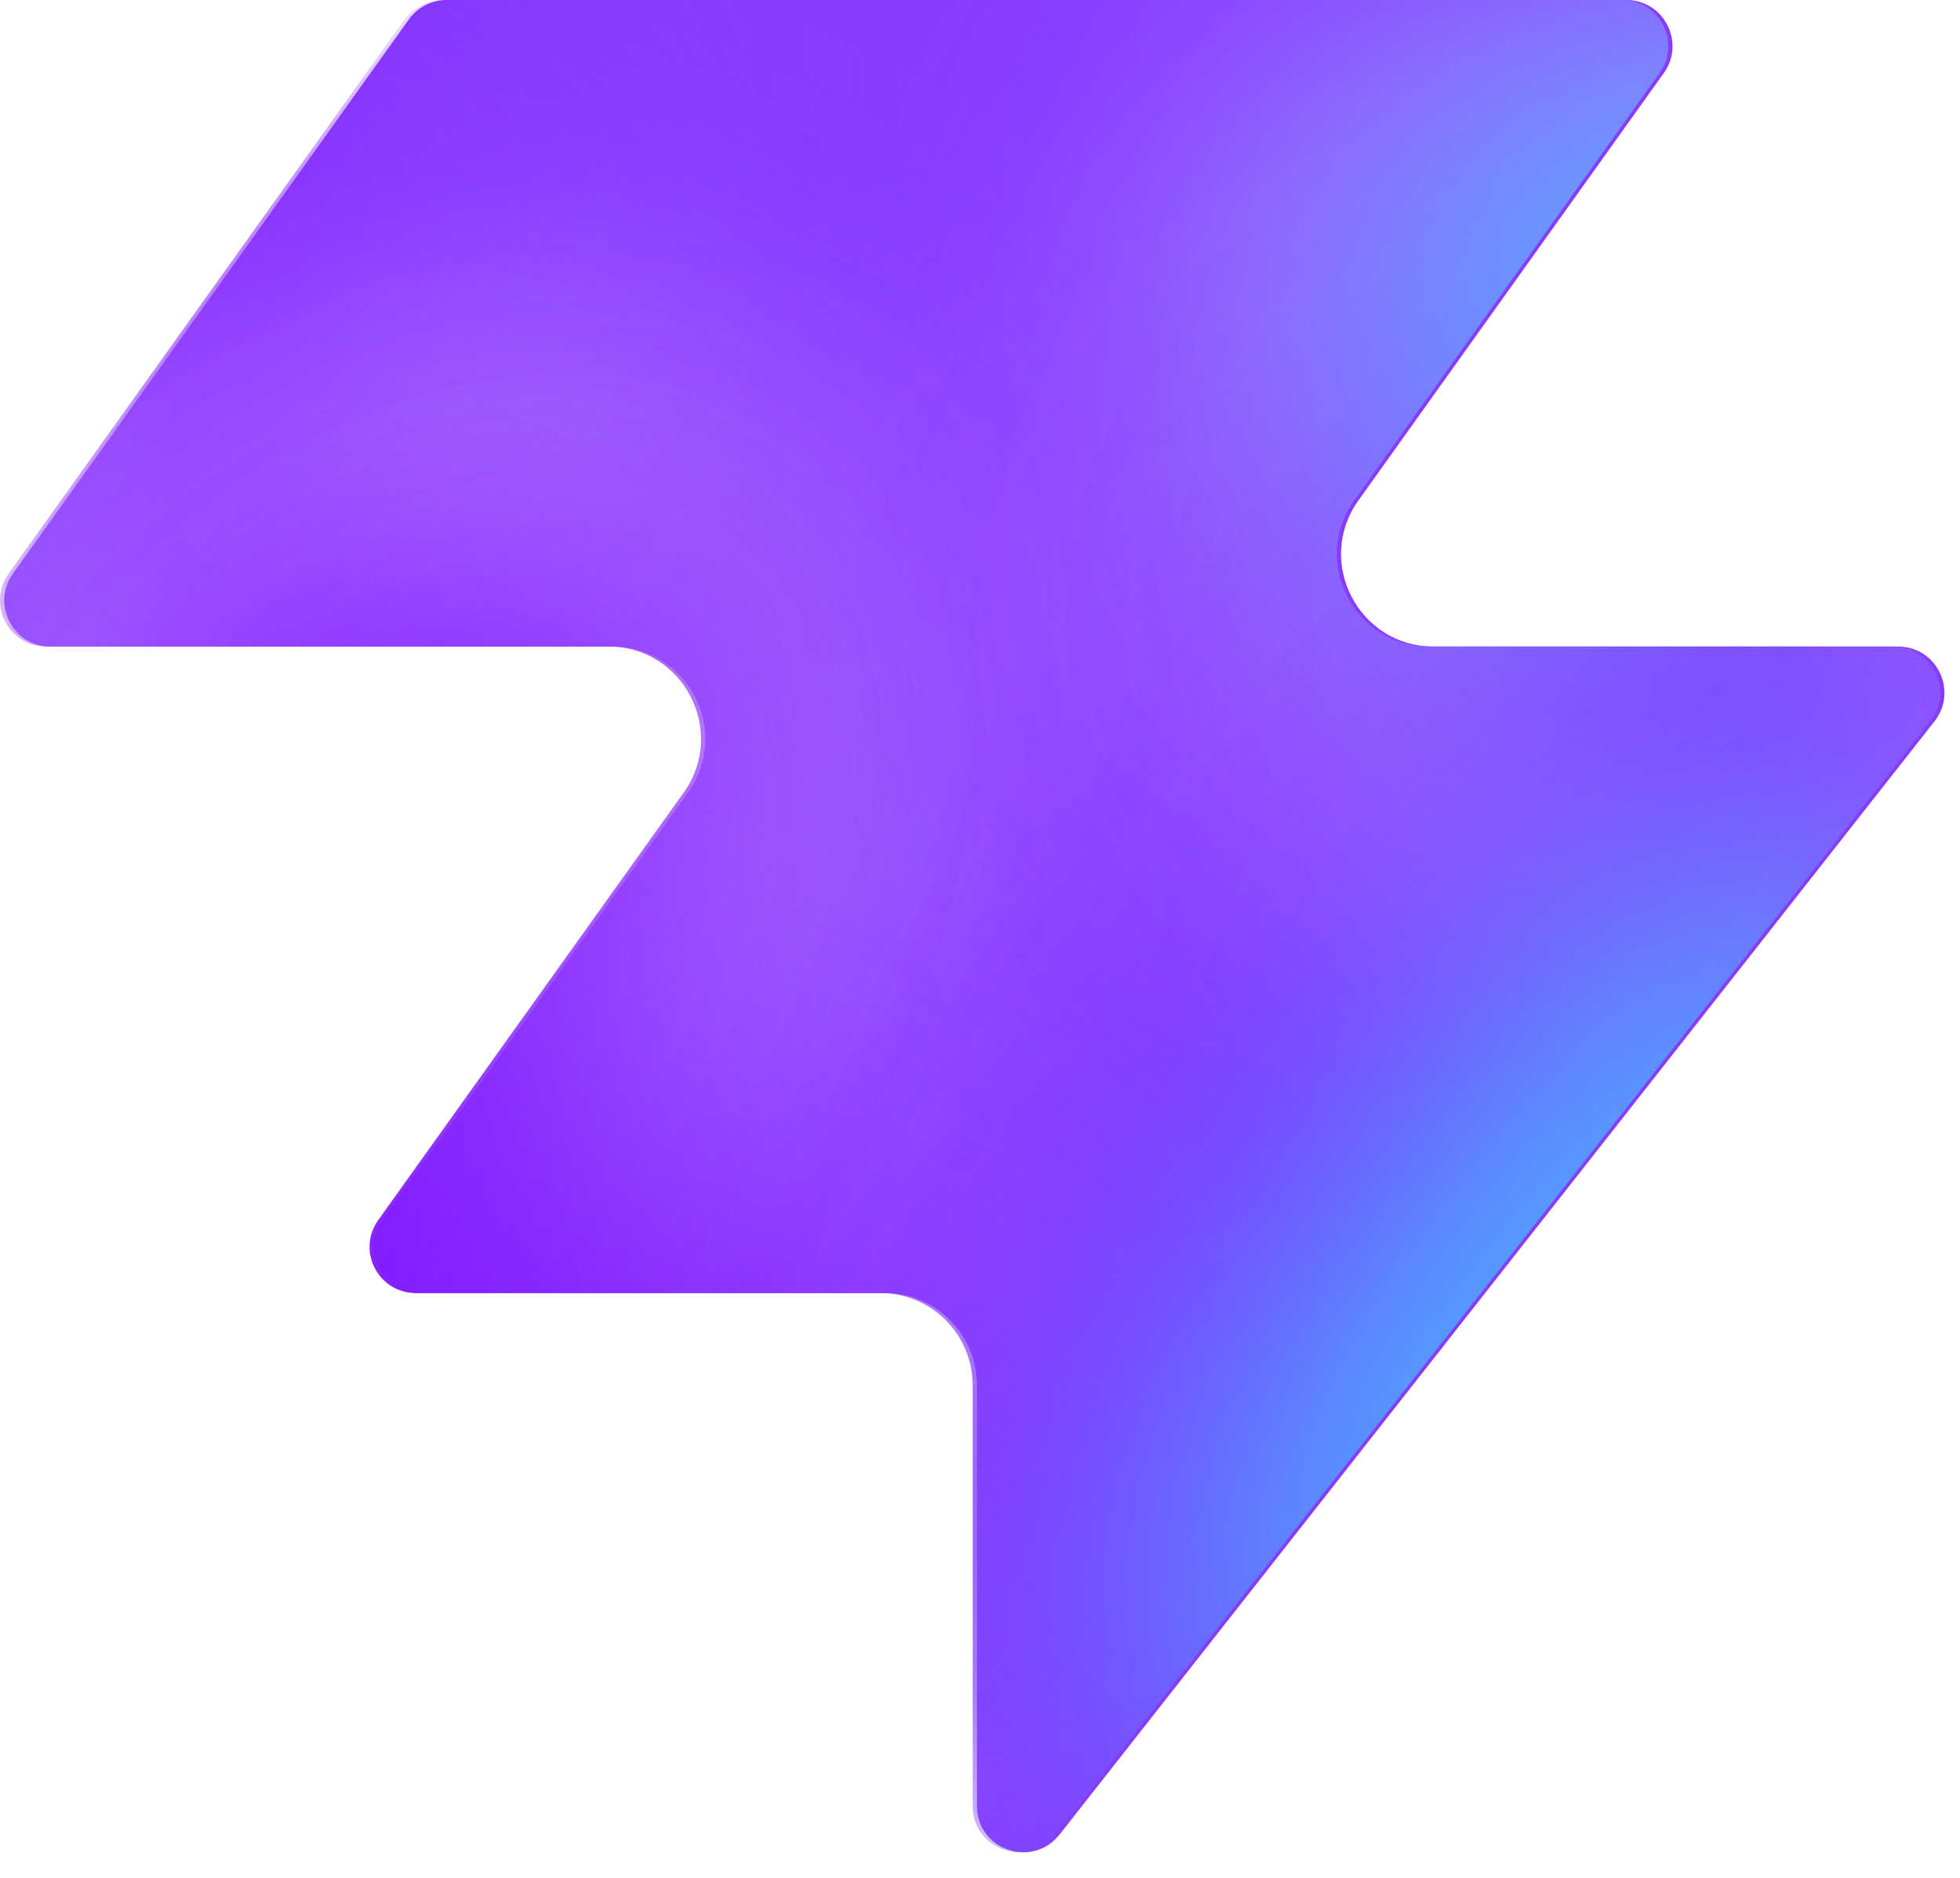
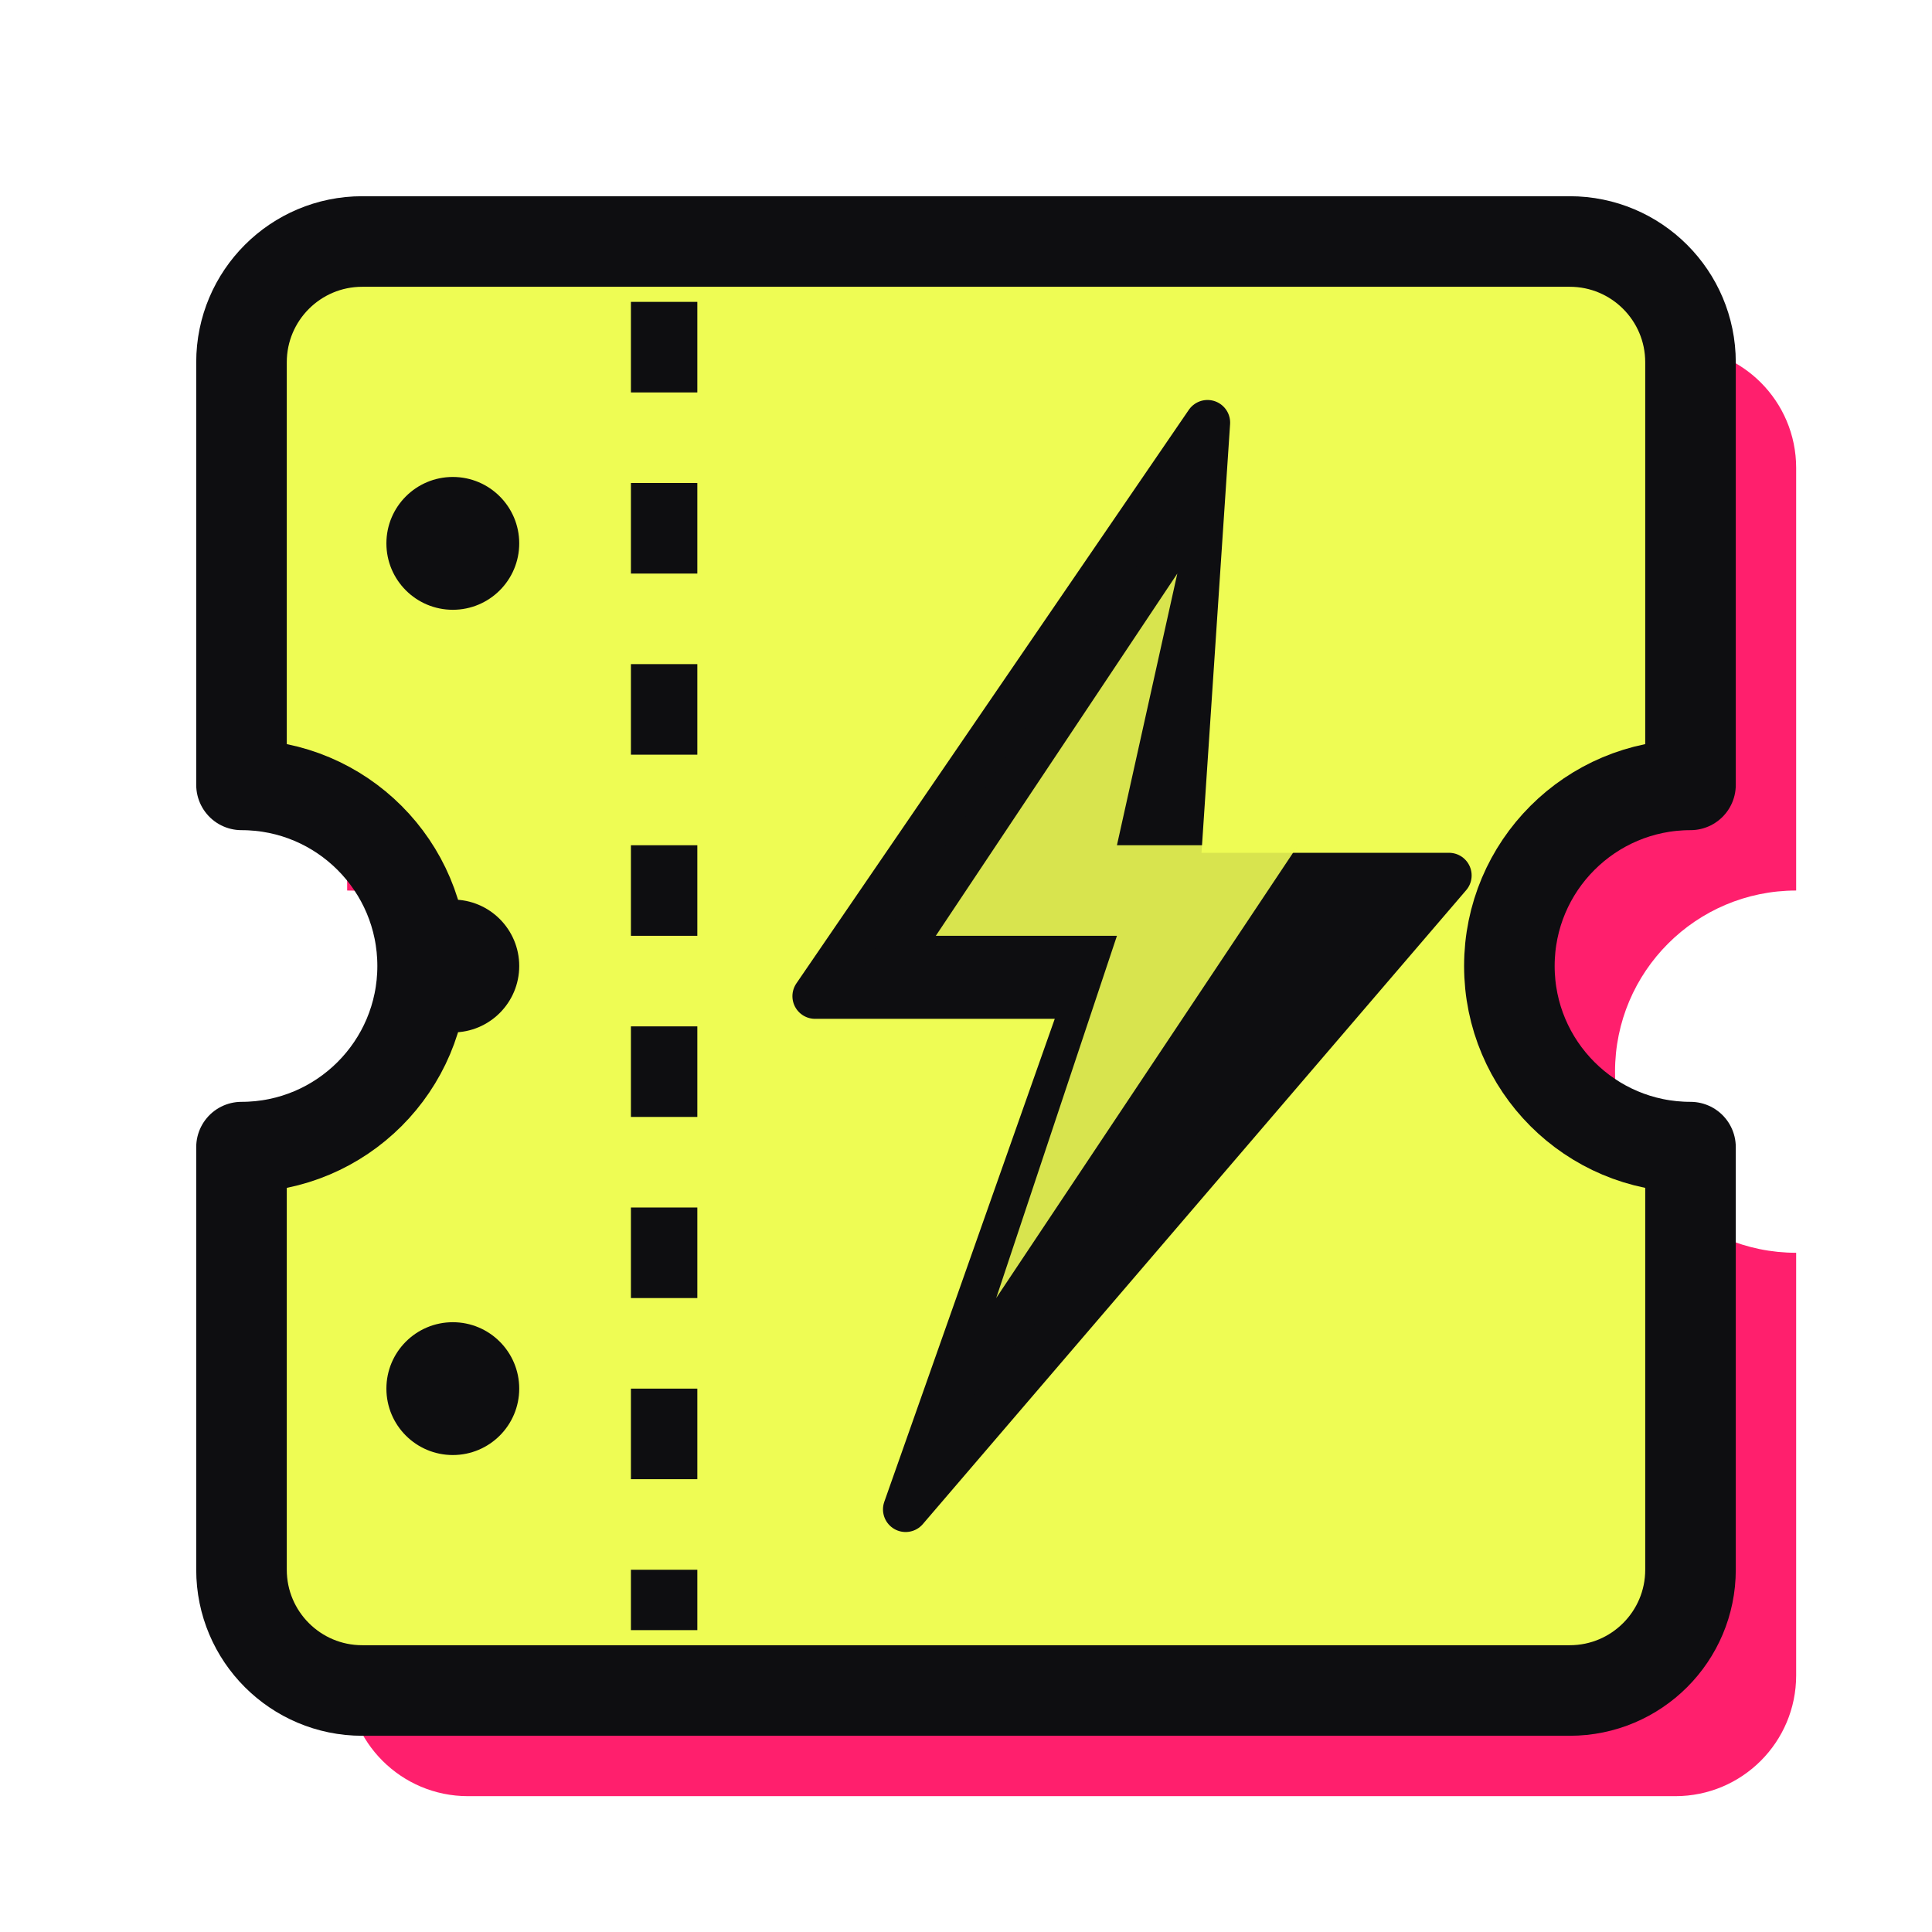
- <svg xmlns="http://www.w3.org/2000/svg" width="48" height="46" fill="none" viewBox="0 0 48 46">
-   <path fill="#863bff" d="M25.946 44.938c-.664.845-2.021.375-2.021-.698V33.937a2.26 2.26 0 0 0-2.262-2.262H10.287c-.92 0-1.456-1.04-.92-1.788l7.48-10.471c1.07-1.497 0-3.578-1.842-3.578H1.237c-.92 0-1.456-1.04-.92-1.788L10.013.474c.214-.297.556-.474.92-.474h28.894c.92 0 1.456 1.04.92 1.788l-7.48 10.471c-1.07 1.498 0 3.579 1.842 3.579h11.377c.943 0 1.473 1.088.89 1.83L25.947 44.94z" style="fill:#863bff;fill:color(display-p3 .525 .23 1);fill-opacity:1" />
-   <mask id="a" width="48" height="46" x="0" y="0" maskUnits="userSpaceOnUse" style="mask-type:alpha">
-     <path fill="#000" d="M25.842 44.938c-.664.844-2.021.375-2.021-.698V33.937a2.26 2.26 0 0 0-2.262-2.262H10.183c-.92 0-1.456-1.04-.92-1.788l7.48-10.471c1.07-1.498 0-3.579-1.842-3.579H1.133c-.92 0-1.456-1.04-.92-1.787L9.91.473c.214-.297.556-.474.92-.474h28.894c.92 0 1.456 1.04.92 1.788l-7.48 10.471c-1.07 1.498 0 3.578 1.842 3.578h11.377c.943 0 1.473 1.088.89 1.832L25.843 44.94z" style="fill:#000;fill-opacity:1" />
-   </mask>
-   <g mask="url(#a)">
-     <g filter="url(#b)">
-       <ellipse cx="5.508" cy="14.704" fill="#ede6ff" rx="5.508" ry="14.704" style="fill:#ede6ff;fill:color(display-p3 .927 .903 1);fill-opacity:1" transform="matrix(.00324 1 1 -.00324 -4.47 31.516)" />
-     </g>
-     <g filter="url(#c)">
-       <ellipse cx="10.399" cy="29.851" fill="#ede6ff" rx="10.399" ry="29.851" style="fill:#ede6ff;fill:color(display-p3 .927 .903 1);fill-opacity:1" transform="matrix(.00324 1 1 -.00324 -39.328 7.883)" />
-     </g>
-     <g filter="url(#d)">
-       <ellipse cx="5.508" cy="30.487" fill="#7e14ff" rx="5.508" ry="30.487" style="fill:#7e14ff;fill:color(display-p3 .492 .077 1);fill-opacity:1" transform="rotate(89.814 -25.913 -14.639)scale(1 -1)" />
-     </g>
-     <g filter="url(#e)">
-       <ellipse cx="5.508" cy="30.599" fill="#7e14ff" rx="5.508" ry="30.599" style="fill:#7e14ff;fill:color(display-p3 .492 .077 1);fill-opacity:1" transform="rotate(89.814 -32.644 -3.334)scale(1 -1)" />
-     </g>
-     <g filter="url(#f)">
-       <ellipse cx="5.508" cy="30.599" fill="#7e14ff" rx="5.508" ry="30.599" style="fill:#7e14ff;fill:color(display-p3 .492 .077 1);fill-opacity:1" transform="matrix(.00324 1 1 -.00324 -34.34 30.47)" />
-     </g>
-     <g filter="url(#g)">
-       <ellipse cx="14.072" cy="22.078" fill="#ede6ff" rx="14.072" ry="22.078" style="fill:#ede6ff;fill:color(display-p3 .927 .903 1);fill-opacity:1" transform="rotate(93.35 24.506 48.493)scale(-1 1)" />
-     </g>
-     <g filter="url(#h)">
-       <ellipse cx="3.47" cy="21.501" fill="#7e14ff" rx="3.47" ry="21.501" style="fill:#7e14ff;fill:color(display-p3 .492 .077 1);fill-opacity:1" transform="rotate(89.009 28.708 47.59)scale(-1 1)" />
-     </g>
-     <g filter="url(#i)">
-       <ellipse cx="3.47" cy="21.501" fill="#7e14ff" rx="3.47" ry="21.501" style="fill:#7e14ff;fill:color(display-p3 .492 .077 1);fill-opacity:1" transform="rotate(89.009 28.708 47.59)scale(-1 1)" />
-     </g>
-     <g filter="url(#j)">
-       <ellipse cx=".387" cy="8.972" fill="#7e14ff" rx="4.407" ry="29.108" style="fill:#7e14ff;fill:color(display-p3 .492 .077 1);fill-opacity:1" transform="rotate(39.51 .387 8.972)" />
-     </g>
-     <g filter="url(#k)">
-       <ellipse cx="47.523" cy="-6.092" fill="#7e14ff" rx="4.407" ry="29.108" style="fill:#7e14ff;fill:color(display-p3 .492 .077 1);fill-opacity:1" transform="rotate(37.892 47.523 -6.092)" />
-     </g>
-     <g filter="url(#l)">
-       <ellipse cx="41.412" cy="6.333" fill="#47bfff" rx="5.971" ry="9.665" style="fill:#47bfff;fill:color(display-p3 .28 .748 1);fill-opacity:1" transform="rotate(37.892 41.412 6.333)" />
-     </g>
-     <g filter="url(#m)">
-       <ellipse cx="-1.879" cy="38.332" fill="#7e14ff" rx="4.407" ry="29.108" style="fill:#7e14ff;fill:color(display-p3 .492 .077 1);fill-opacity:1" transform="rotate(37.892 -1.88 38.332)" />
-     </g>
-     <g filter="url(#n)">
-       <ellipse cx="-1.879" cy="38.332" fill="#7e14ff" rx="4.407" ry="29.108" style="fill:#7e14ff;fill:color(display-p3 .492 .077 1);fill-opacity:1" transform="rotate(37.892 -1.88 38.332)" />
-     </g>
-     <g filter="url(#o)">
-       <ellipse cx="35.651" cy="29.907" fill="#7e14ff" rx="4.407" ry="29.108" style="fill:#7e14ff;fill:color(display-p3 .492 .077 1);fill-opacity:1" transform="rotate(37.892 35.651 29.907)" />
-     </g>
-     <g filter="url(#p)">
-       <ellipse cx="38.418" cy="32.4" fill="#47bfff" rx="5.971" ry="15.297" style="fill:#47bfff;fill:color(display-p3 .28 .748 1);fill-opacity:1" transform="rotate(37.892 38.418 32.4)" />
-     </g>
-   </g>
-   <defs>
-     <filter id="b" width="60.045" height="41.654" x="-19.77" y="16.149" color-interpolation-filters="sRGB" filterUnits="userSpaceOnUse">
-       <feFlood flood-opacity="0" result="BackgroundImageFix" />
-       <feBlend in="SourceGraphic" in2="BackgroundImageFix" result="shape" />
-       <feGaussianBlur result="effect1_foregroundBlur_2002_17158" stdDeviation="7.659" />
-     </filter>
-     <filter id="c" width="90.34" height="51.437" x="-54.613" y="-7.533" color-interpolation-filters="sRGB" filterUnits="userSpaceOnUse">
-       <feFlood flood-opacity="0" result="BackgroundImageFix" />
-       <feBlend in="SourceGraphic" in2="BackgroundImageFix" result="shape" />
-       <feGaussianBlur result="effect1_foregroundBlur_2002_17158" stdDeviation="7.659" />
-     </filter>
-     <filter id="d" width="79.355" height="29.4" x="-49.64" y="2.03" color-interpolation-filters="sRGB" filterUnits="userSpaceOnUse">
-       <feFlood flood-opacity="0" result="BackgroundImageFix" />
-       <feBlend in="SourceGraphic" in2="BackgroundImageFix" result="shape" />
-       <feGaussianBlur result="effect1_foregroundBlur_2002_17158" stdDeviation="4.596" />
-     </filter>
-     <filter id="e" width="79.579" height="29.4" x="-45.045" y="20.029" color-interpolation-filters="sRGB" filterUnits="userSpaceOnUse">
-       <feFlood flood-opacity="0" result="BackgroundImageFix" />
-       <feBlend in="SourceGraphic" in2="BackgroundImageFix" result="shape" />
-       <feGaussianBlur result="effect1_foregroundBlur_2002_17158" stdDeviation="4.596" />
-     </filter>
-     <filter id="f" width="79.579" height="29.4" x="-43.513" y="21.178" color-interpolation-filters="sRGB" filterUnits="userSpaceOnUse">
-       <feFlood flood-opacity="0" result="BackgroundImageFix" />
-       <feBlend in="SourceGraphic" in2="BackgroundImageFix" result="shape" />
-       <feGaussianBlur result="effect1_foregroundBlur_2002_17158" stdDeviation="4.596" />
-     </filter>
-     <filter id="g" width="74.749" height="58.852" x="15.756" y="-17.901" color-interpolation-filters="sRGB" filterUnits="userSpaceOnUse">
-       <feFlood flood-opacity="0" result="BackgroundImageFix" />
-       <feBlend in="SourceGraphic" in2="BackgroundImageFix" result="shape" />
-       <feGaussianBlur result="effect1_foregroundBlur_2002_17158" stdDeviation="7.659" />
-     </filter>
-     <filter id="h" width="61.377" height="25.362" x="23.548" y="2.284" color-interpolation-filters="sRGB" filterUnits="userSpaceOnUse">
-       <feFlood flood-opacity="0" result="BackgroundImageFix" />
-       <feBlend in="SourceGraphic" in2="BackgroundImageFix" result="shape" />
-       <feGaussianBlur result="effect1_foregroundBlur_2002_17158" stdDeviation="4.596" />
-     </filter>
-     <filter id="i" width="61.377" height="25.362" x="23.548" y="2.284" color-interpolation-filters="sRGB" filterUnits="userSpaceOnUse">
-       <feFlood flood-opacity="0" result="BackgroundImageFix" />
-       <feBlend in="SourceGraphic" in2="BackgroundImageFix" result="shape" />
-       <feGaussianBlur result="effect1_foregroundBlur_2002_17158" stdDeviation="4.596" />
-     </filter>
-     <filter id="j" width="56.045" height="63.649" x="-27.636" y="-22.853" color-interpolation-filters="sRGB" filterUnits="userSpaceOnUse">
-       <feFlood flood-opacity="0" result="BackgroundImageFix" />
-       <feBlend in="SourceGraphic" in2="BackgroundImageFix" result="shape" />
-       <feGaussianBlur result="effect1_foregroundBlur_2002_17158" stdDeviation="4.596" />
-     </filter>
-     <filter id="k" width="54.814" height="64.646" x="20.116" y="-38.415" color-interpolation-filters="sRGB" filterUnits="userSpaceOnUse">
-       <feFlood flood-opacity="0" result="BackgroundImageFix" />
-       <feBlend in="SourceGraphic" in2="BackgroundImageFix" result="shape" />
-       <feGaussianBlur result="effect1_foregroundBlur_2002_17158" stdDeviation="4.596" />
-     </filter>
-     <filter id="l" width="33.541" height="35.313" x="24.641" y="-11.323" color-interpolation-filters="sRGB" filterUnits="userSpaceOnUse">
-       <feFlood flood-opacity="0" result="BackgroundImageFix" />
-       <feBlend in="SourceGraphic" in2="BackgroundImageFix" result="shape" />
-       <feGaussianBlur result="effect1_foregroundBlur_2002_17158" stdDeviation="4.596" />
-     </filter>
-     <filter id="m" width="54.814" height="64.646" x="-29.286" y="6.009" color-interpolation-filters="sRGB" filterUnits="userSpaceOnUse">
-       <feFlood flood-opacity="0" result="BackgroundImageFix" />
-       <feBlend in="SourceGraphic" in2="BackgroundImageFix" result="shape" />
-       <feGaussianBlur result="effect1_foregroundBlur_2002_17158" stdDeviation="4.596" />
-     </filter>
-     <filter id="n" width="54.814" height="64.646" x="-29.286" y="6.009" color-interpolation-filters="sRGB" filterUnits="userSpaceOnUse">
-       <feFlood flood-opacity="0" result="BackgroundImageFix" />
-       <feBlend in="SourceGraphic" in2="BackgroundImageFix" result="shape" />
-       <feGaussianBlur result="effect1_foregroundBlur_2002_17158" stdDeviation="4.596" />
-     </filter>
-     <filter id="o" width="54.814" height="64.646" x="8.244" y="-2.416" color-interpolation-filters="sRGB" filterUnits="userSpaceOnUse">
-       <feFlood flood-opacity="0" result="BackgroundImageFix" />
-       <feBlend in="SourceGraphic" in2="BackgroundImageFix" result="shape" />
-       <feGaussianBlur result="effect1_foregroundBlur_2002_17158" stdDeviation="4.596" />
-     </filter>
-     <filter id="p" width="39.409" height="43.623" x="18.713" y="10.588" color-interpolation-filters="sRGB" filterUnits="userSpaceOnUse">
-       <feFlood flood-opacity="0" result="BackgroundImageFix" />
-       <feBlend in="SourceGraphic" in2="BackgroundImageFix" result="shape" />
-       <feGaussianBlur result="effect1_foregroundBlur_2002_17158" stdDeviation="4.596" />
-     </filter>
-   </defs>
+ <svg xmlns="http://www.w3.org/2000/svg" viewBox="0 0 64 64" width="64" height="64">
+   <path d="M 12 8 h 40 a 4 4 0 0 1 4 4 v 14 a 6 6 0 0 0 0 12 v 14 a 4 4 0 0 1 -4 4 h -40 a 4 4 0 0 1 -4 -4 v -14 a 6 6 0 0 0 0 -12 v -14 a 4 4 0 0 1 4 -4 Z" fill="#FF1F6D" transform="translate(3.5, 3.5)" />
+   <path d="M 12 8 h 40 a 4 4 0 0 1 4 4 v 14 a 6 6 0 0 0 0 12 v 14 a 4 4 0 0 1 -4 4 h -40 a 4 4 0 0 1 -4 -4 v -14 a 6 6 0 0 0 0 -12 v -14 a 4 4 0 0 1 4 -4 Z" fill="#EEFC54" stroke="#0E0E11" stroke-width="3" stroke-linejoin="round" />
+   <line x1="22" y1="10" x2="22" y2="54" stroke="#0E0E11" stroke-width="2.2" stroke-dasharray="3,3" />
+   <circle cx="15" cy="18" r="2.2" fill="#0E0E11" />
+   <circle cx="15" cy="32" r="2.2" fill="#0E0E11" />
+   <circle cx="15" cy="46" r="2.2" fill="#0E0E11" />
+   <path d="M 40 14 L 27 33 L 36 33 L 30 50 L 48 29 L 39 29 Z" fill="#0E0E11" stroke="#0E0E11" stroke-width="1.5" stroke-linejoin="round" />
+   <path d="M 39 19 L 31 31 L 37 31 L 33 43 L 43 28 L 37 28 Z" fill="#EEFC54" opacity="0.9" />
</svg>
